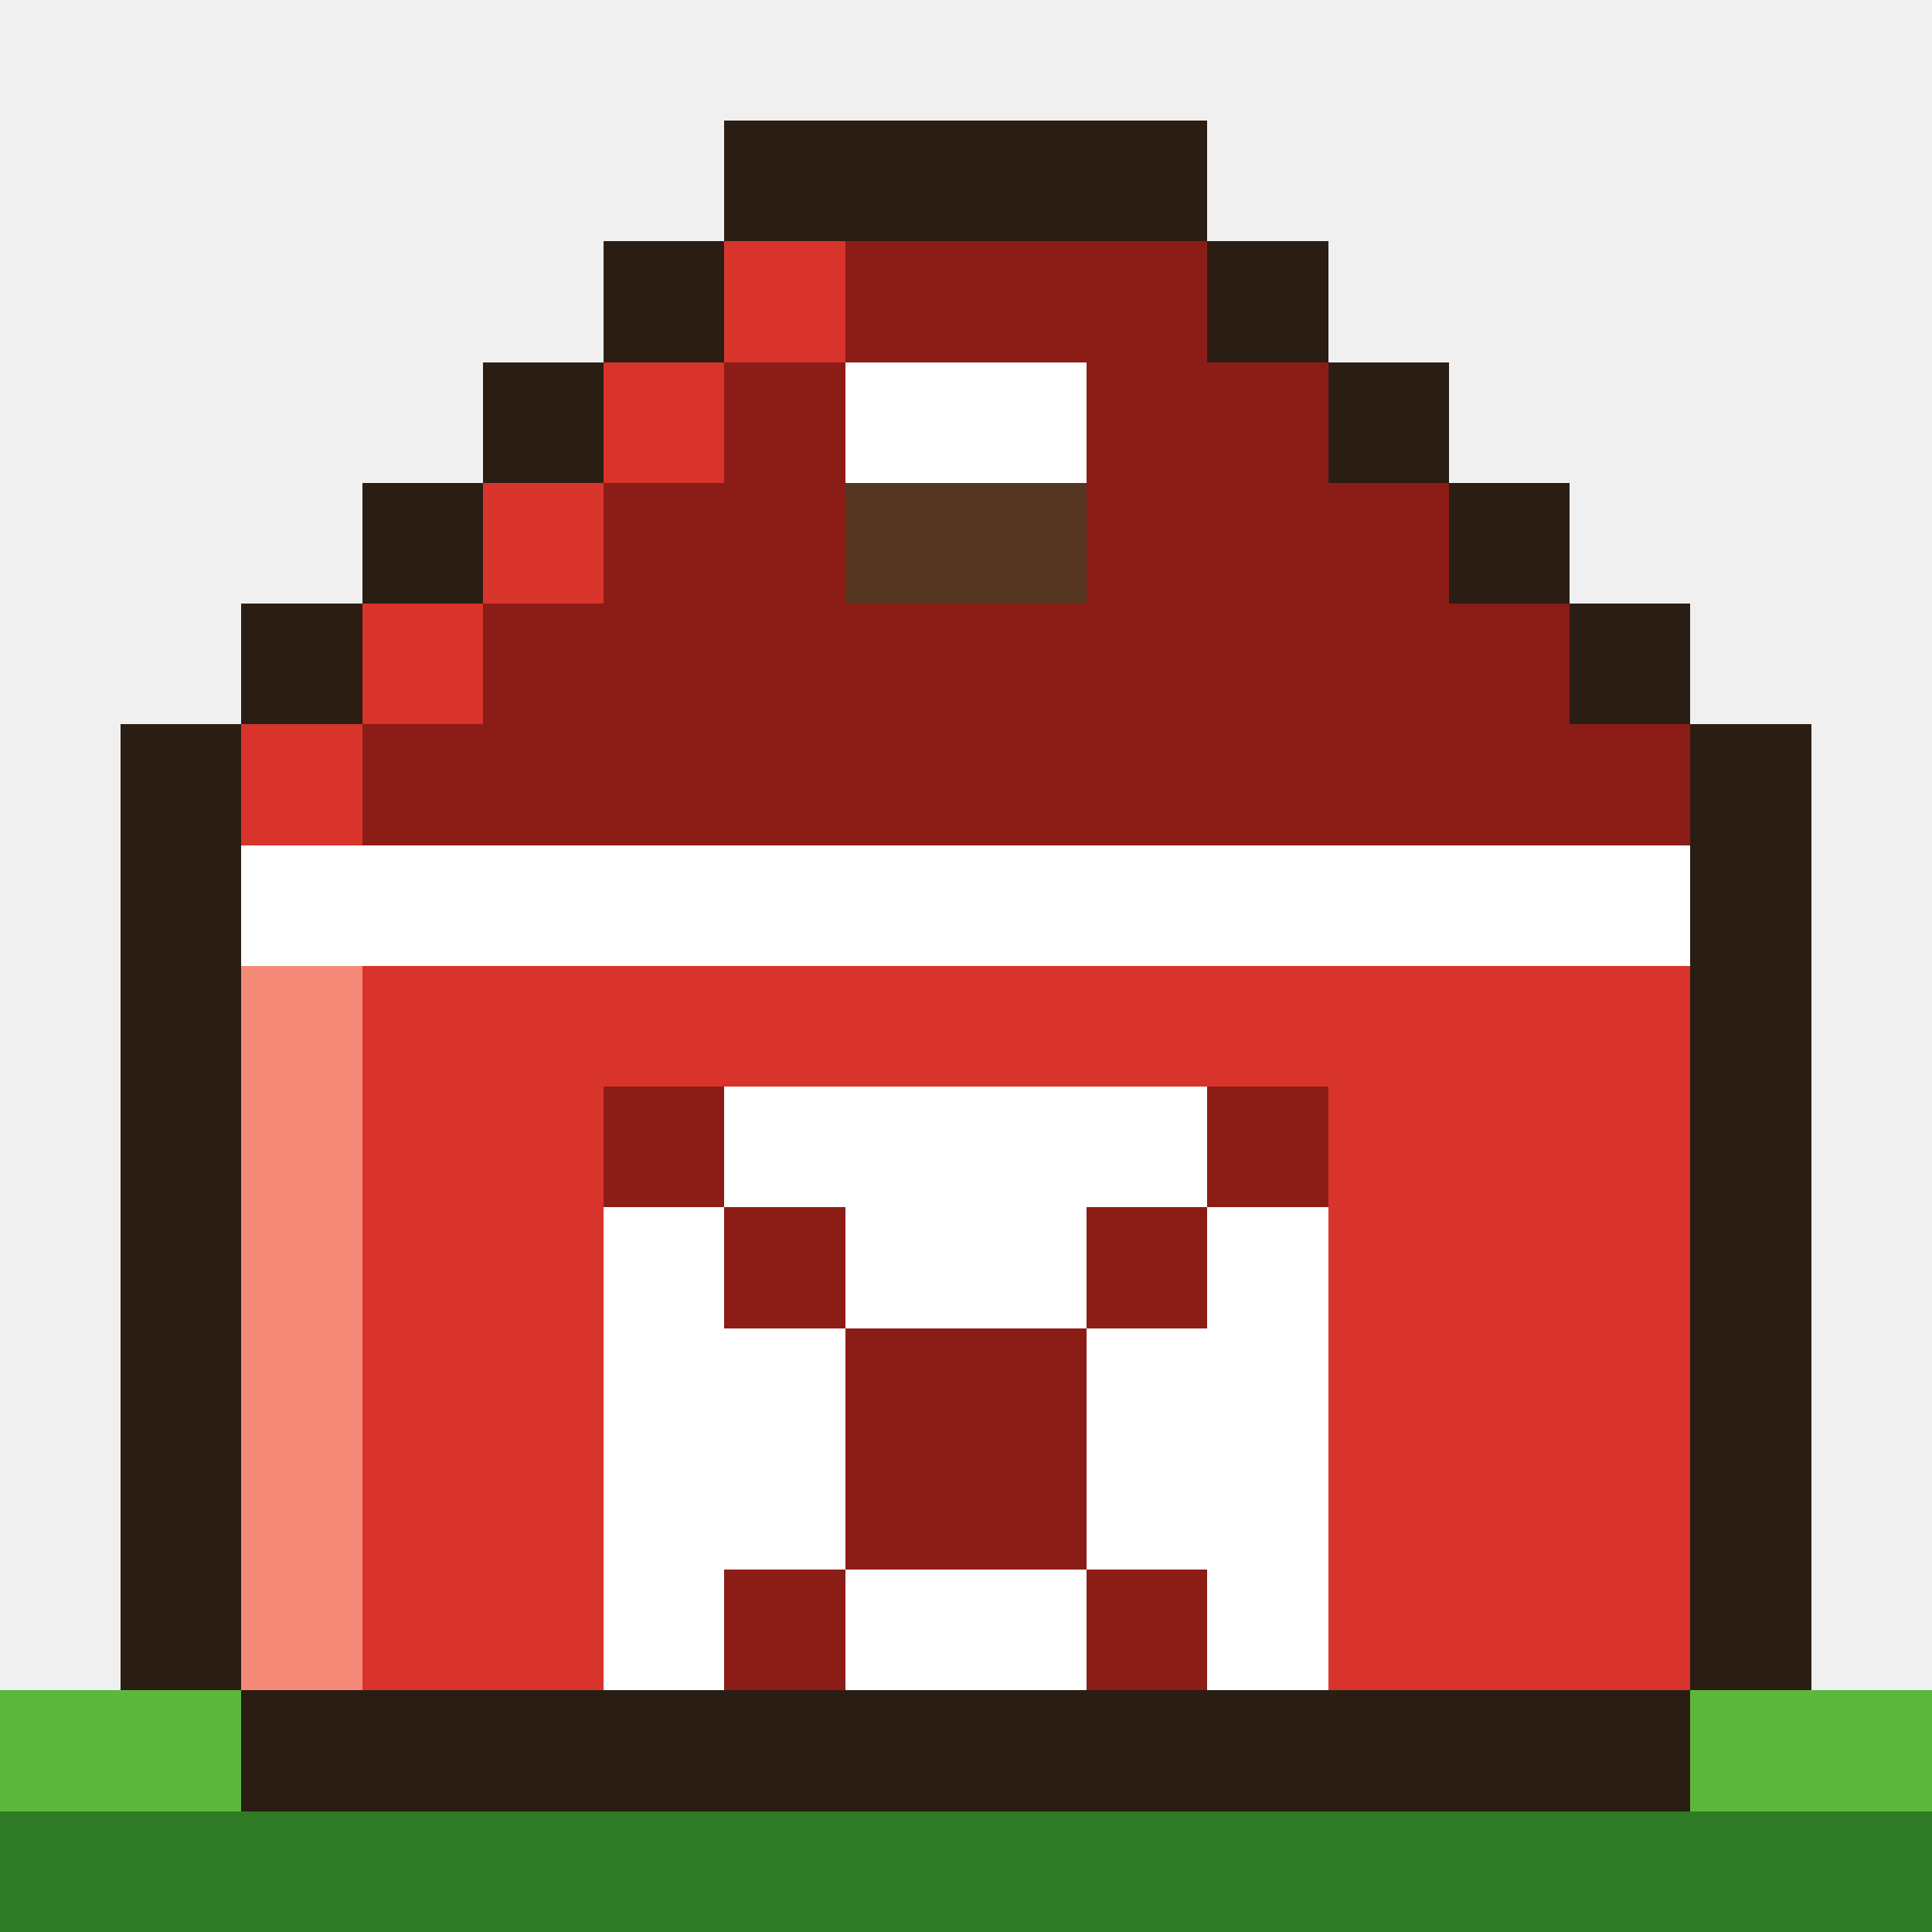
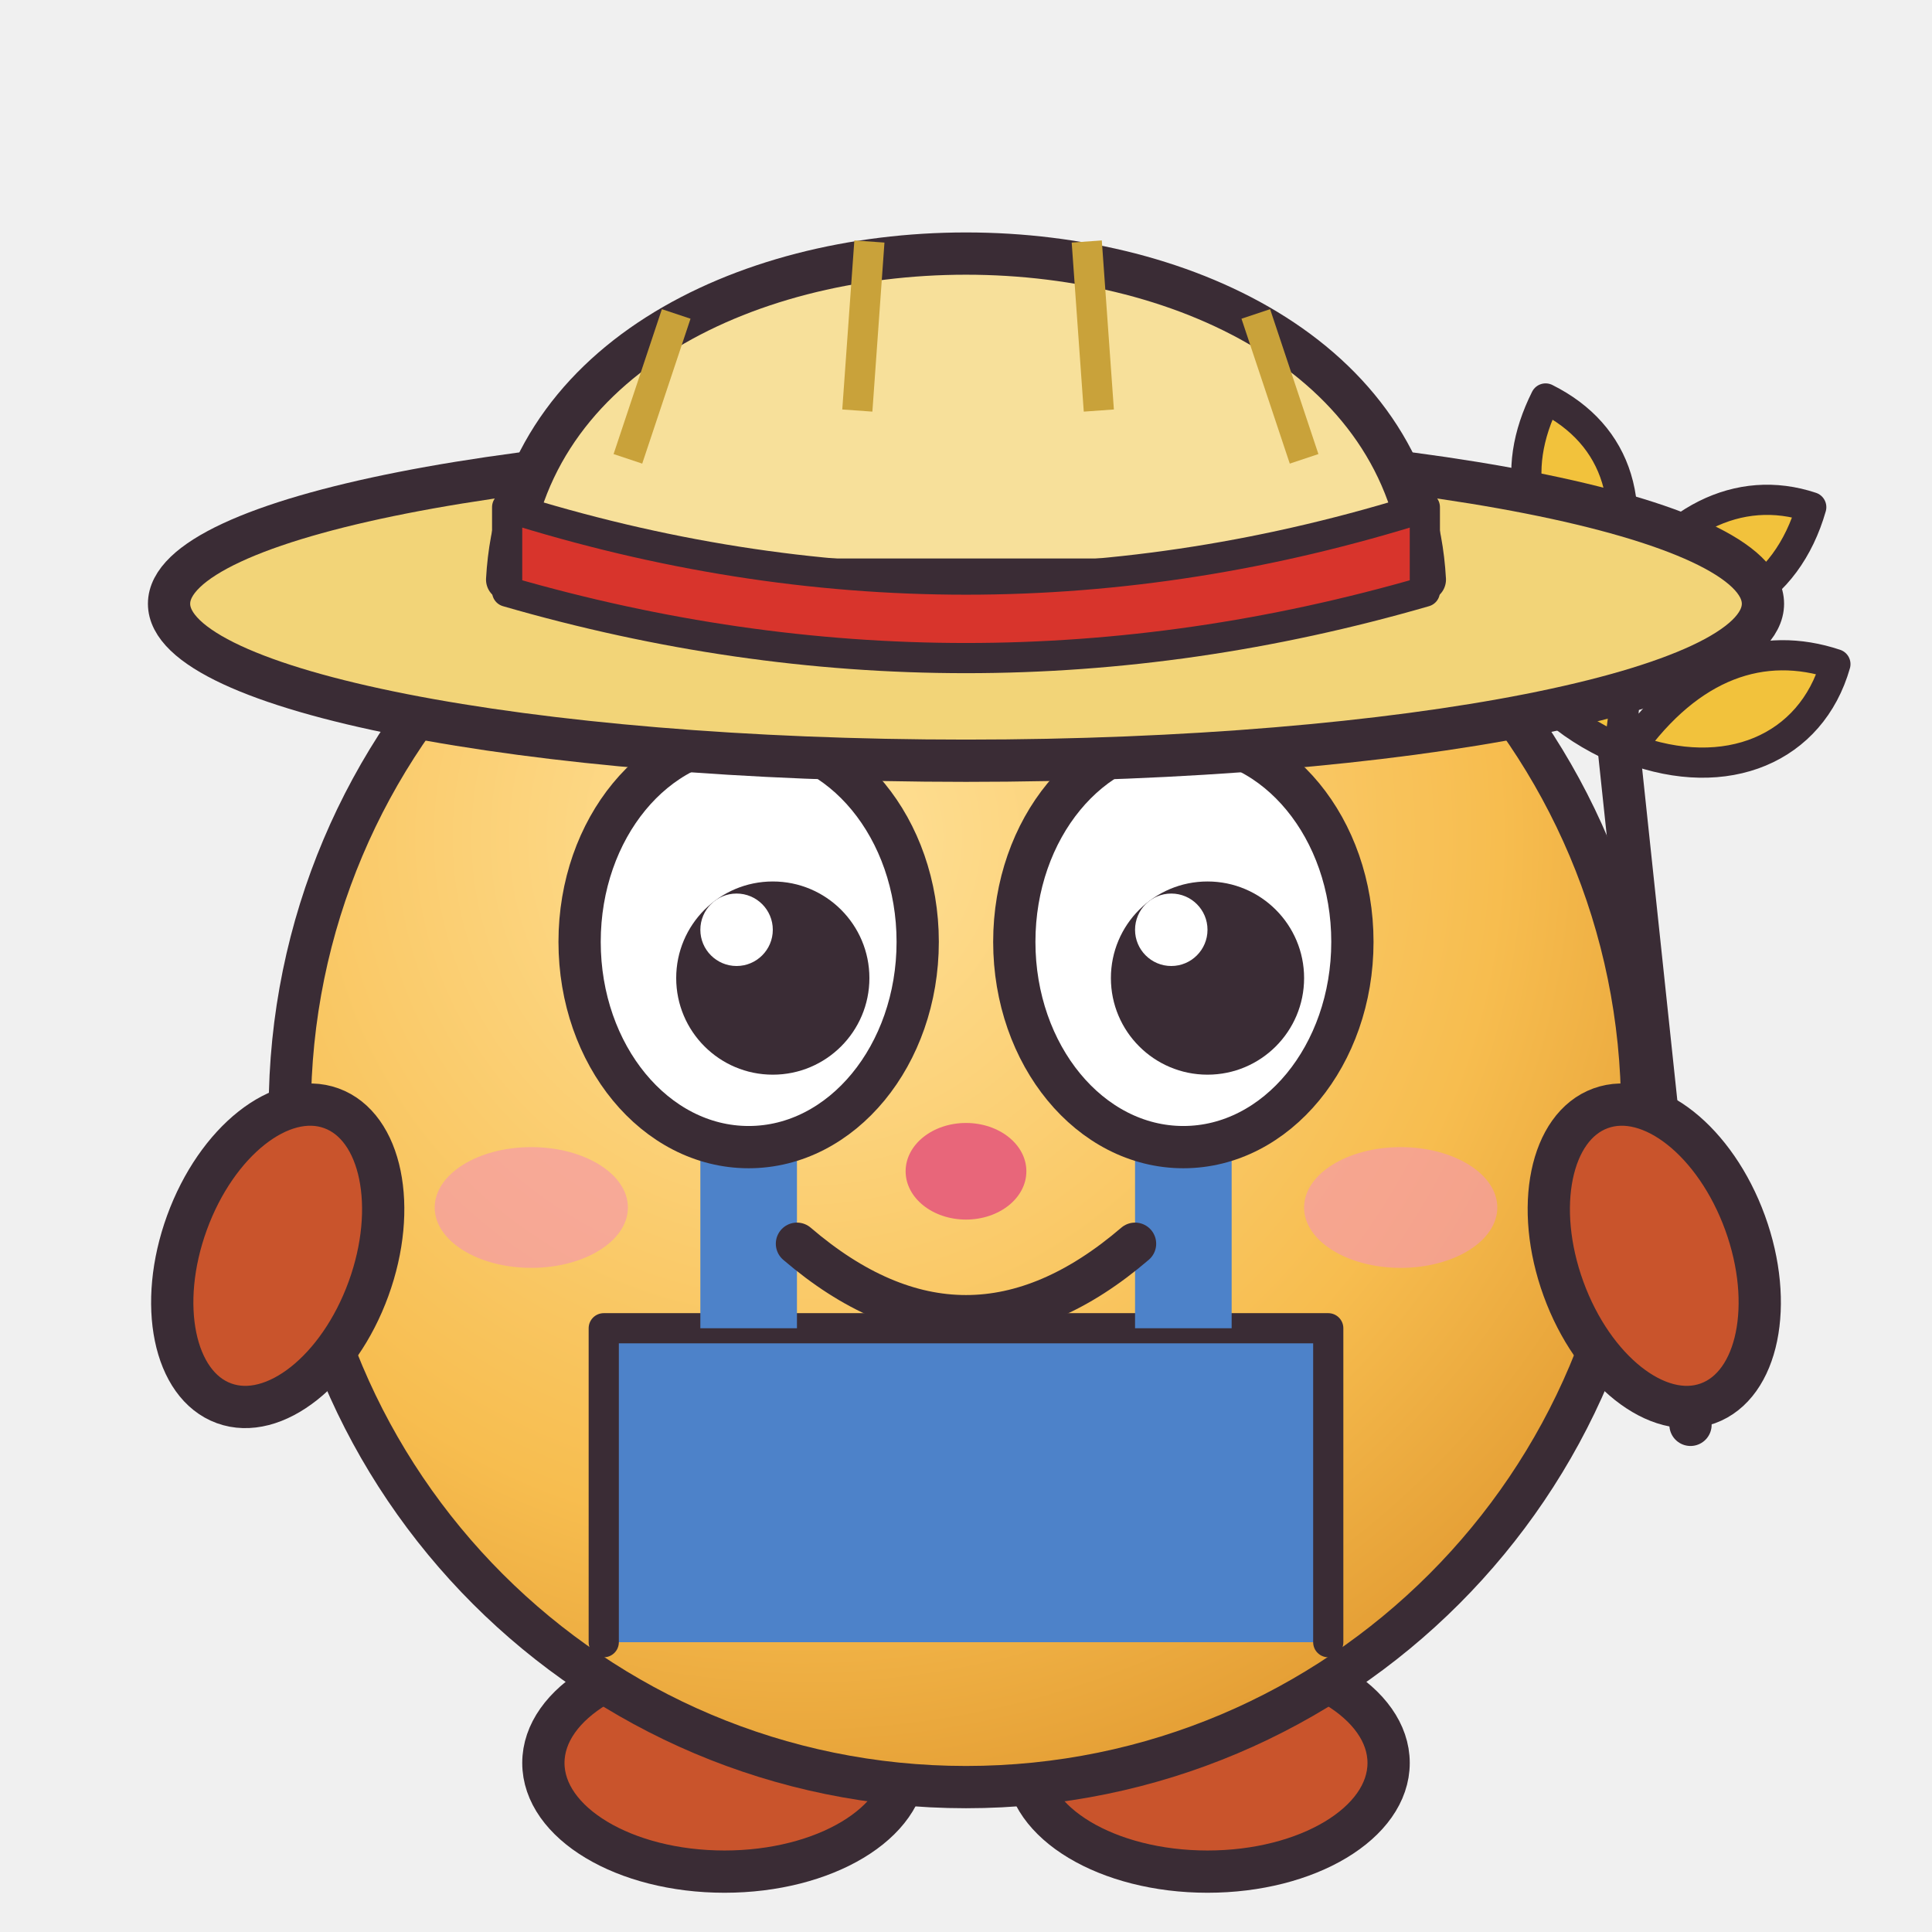
- <svg xmlns="http://www.w3.org/2000/svg" viewBox="0 0 16 16" width="64" height="64" shape-rendering="crispEdges">
-   <rect x="6" y="1" width="4" height="1" fill="#2a1e14" />
-   <rect x="5" y="2" width="1" height="1" fill="#2a1e14" />
-   <rect x="6" y="2" width="1" height="1" fill="#d8342c" />
-   <rect x="7" y="2" width="3" height="1" fill="#8c1c16" />
-   <rect x="10" y="2" width="1" height="1" fill="#2a1e14" />
-   <rect x="4" y="3" width="1" height="1" fill="#2a1e14" />
-   <rect x="5" y="3" width="1" height="1" fill="#d8342c" />
-   <rect x="6" y="3" width="1" height="1" fill="#8c1c16" />
-   <rect x="7" y="3" width="2" height="1" fill="#ffffff" />
-   <rect x="9" y="3" width="2" height="1" fill="#8c1c16" />
-   <rect x="11" y="3" width="1" height="1" fill="#2a1e14" />
-   <rect x="3" y="4" width="1" height="1" fill="#2a1e14" />
-   <rect x="4" y="4" width="1" height="1" fill="#d8342c" />
-   <rect x="5" y="4" width="2" height="1" fill="#8c1c16" />
-   <rect x="7" y="4" width="2" height="1" fill="#553620" />
-   <rect x="9" y="4" width="3" height="1" fill="#8c1c16" />
-   <rect x="12" y="4" width="1" height="1" fill="#2a1e14" />
-   <rect x="2" y="5" width="1" height="1" fill="#2a1e14" />
-   <rect x="3" y="5" width="1" height="1" fill="#d8342c" />
-   <rect x="4" y="5" width="9" height="1" fill="#8c1c16" />
-   <rect x="13" y="5" width="1" height="1" fill="#2a1e14" />
-   <rect x="1" y="6" width="1" height="1" fill="#2a1e14" />
-   <rect x="2" y="6" width="1" height="1" fill="#d8342c" />
-   <rect x="3" y="6" width="11" height="1" fill="#8c1c16" />
-   <rect x="14" y="6" width="1" height="1" fill="#2a1e14" />
-   <rect x="1" y="7" width="1" height="1" fill="#2a1e14" />
-   <rect x="2" y="7" width="12" height="1" fill="#ffffff" />
-   <rect x="14" y="7" width="1" height="1" fill="#2a1e14" />
-   <rect x="1" y="8" width="1" height="1" fill="#2a1e14" />
-   <rect x="2" y="8" width="1" height="1" fill="#f58a78" />
-   <rect x="3" y="8" width="11" height="1" fill="#d8342c" />
-   <rect x="14" y="8" width="1" height="1" fill="#2a1e14" />
-   <rect x="1" y="9" width="1" height="1" fill="#2a1e14" />
-   <rect x="2" y="9" width="1" height="1" fill="#f58a78" />
-   <rect x="3" y="9" width="2" height="1" fill="#d8342c" />
-   <rect x="5" y="9" width="1" height="1" fill="#8c1c16" />
-   <rect x="6" y="9" width="4" height="1" fill="#ffffff" />
-   <rect x="10" y="9" width="1" height="1" fill="#8c1c16" />
-   <rect x="11" y="9" width="3" height="1" fill="#d8342c" />
-   <rect x="14" y="9" width="1" height="1" fill="#2a1e14" />
-   <rect x="1" y="10" width="1" height="1" fill="#2a1e14" />
-   <rect x="2" y="10" width="1" height="1" fill="#f58a78" />
-   <rect x="3" y="10" width="2" height="1" fill="#d8342c" />
-   <rect x="5" y="10" width="1" height="1" fill="#ffffff" />
-   <rect x="6" y="10" width="1" height="1" fill="#8c1c16" />
-   <rect x="7" y="10" width="2" height="1" fill="#ffffff" />
-   <rect x="9" y="10" width="1" height="1" fill="#8c1c16" />
-   <rect x="10" y="10" width="1" height="1" fill="#ffffff" />
-   <rect x="11" y="10" width="3" height="1" fill="#d8342c" />
-   <rect x="14" y="10" width="1" height="1" fill="#2a1e14" />
-   <rect x="1" y="11" width="1" height="1" fill="#2a1e14" />
-   <rect x="2" y="11" width="1" height="1" fill="#f58a78" />
-   <rect x="3" y="11" width="2" height="1" fill="#d8342c" />
-   <rect x="5" y="11" width="2" height="1" fill="#ffffff" />
-   <rect x="7" y="11" width="2" height="1" fill="#8c1c16" />
-   <rect x="9" y="11" width="2" height="1" fill="#ffffff" />
-   <rect x="11" y="11" width="3" height="1" fill="#d8342c" />
-   <rect x="14" y="11" width="1" height="1" fill="#2a1e14" />
-   <rect x="1" y="12" width="1" height="1" fill="#2a1e14" />
-   <rect x="2" y="12" width="1" height="1" fill="#f58a78" />
-   <rect x="3" y="12" width="2" height="1" fill="#d8342c" />
-   <rect x="5" y="12" width="2" height="1" fill="#ffffff" />
-   <rect x="7" y="12" width="2" height="1" fill="#8c1c16" />
-   <rect x="9" y="12" width="2" height="1" fill="#ffffff" />
-   <rect x="11" y="12" width="3" height="1" fill="#d8342c" />
-   <rect x="14" y="12" width="1" height="1" fill="#2a1e14" />
-   <rect x="1" y="13" width="1" height="1" fill="#2a1e14" />
-   <rect x="2" y="13" width="1" height="1" fill="#f58a78" />
-   <rect x="3" y="13" width="2" height="1" fill="#d8342c" />
-   <rect x="5" y="13" width="1" height="1" fill="#ffffff" />
-   <rect x="6" y="13" width="1" height="1" fill="#8c1c16" />
-   <rect x="7" y="13" width="2" height="1" fill="#ffffff" />
-   <rect x="9" y="13" width="1" height="1" fill="#8c1c16" />
-   <rect x="10" y="13" width="1" height="1" fill="#ffffff" />
-   <rect x="11" y="13" width="3" height="1" fill="#d8342c" />
-   <rect x="14" y="13" width="1" height="1" fill="#2a1e14" />
-   <rect x="0" y="14" width="2" height="1" fill="#5cb83c" />
-   <rect x="2" y="14" width="12" height="1" fill="#2a1e14" />
-   <rect x="14" y="14" width="2" height="1" fill="#5cb83c" />
-   <rect x="0" y="15" width="16" height="1" fill="#2f7a24" />
+ <svg xmlns="http://www.w3.org/2000/svg" viewBox="0 0 160 160" width="160" height="160">
+   <defs>
+     <radialGradient id="b" cx=".38" cy=".3" r=".85">
+       <stop offset="0" stop-color="#ffe29a" />
+       <stop offset=".6" stop-color="#f7bd4f" />
+       <stop offset="1" stop-color="#d98c25" />
+     </radialGradient>
+   </defs>
+   <path d="M140 118l-7-66" fill="none" stroke="#3a2c35" stroke-width="3.5" stroke-linejoin="round" stroke-linecap="round" />
+   <path d="M134 62c-9-4-11-11-9-17 7 2 11 8 9 17zm-1-12c-7-5-8-11-5-17 6 3 8 9 5 17zm2 12c5-7 11-9 17-7-2 7-9 10-17 7zm-1-12c4-7 10-10 16-8-2 7-8 11-16 8z" fill="#f2c23c" stroke="#3a2c35" stroke-width="2.5" stroke-linejoin="round" stroke-linecap="round" />
+   <ellipse cx="60" cy="146" rx="15" ry="9" fill="#c9542c" stroke="#3a2c35" stroke-width="3.5" stroke-linejoin="round" stroke-linecap="round" />
+   <ellipse cx="100" cy="146" rx="15" ry="9" fill="#c9542c" stroke="#3a2c35" stroke-width="3.5" stroke-linejoin="round" stroke-linecap="round" />
+   <circle cx="80" cy="92" r="56" fill="url(#b)" stroke="#3a2c35" stroke-width="3.5" stroke-linejoin="round" stroke-linecap="round" />
+   <path d="M50 136V110h60v26" fill="#4d82c9" stroke="#3a2c35" stroke-width="2.5" stroke-linejoin="round" stroke-linecap="round" />
+   <path d="M62 110V92M98 110V92" stroke="#4d82c9" stroke-width="8" />
+   <ellipse cx="23" cy="104" rx="8" ry="13" transform="rotate(20 23 104)" fill="#c9542c" stroke="#3a2c35" stroke-width="3.5" stroke-linejoin="round" stroke-linecap="round" />
+   <ellipse cx="137" cy="104" rx="8" ry="13" transform="rotate(-20 137 104)" fill="#c9542c" stroke="#3a2c35" stroke-width="3.5" stroke-linejoin="round" stroke-linecap="round" />
+   <ellipse cx="62" cy="78" rx="14" ry="17" fill="#fff" stroke="#3a2c35" stroke-width="3.5" stroke-linejoin="round" stroke-linecap="round" />
+   <circle cx="64" cy="81" r="8" fill="#3a2c35" />
+   <circle cx="61" cy="77" r="3" fill="#fff" />
+   <ellipse cx="98" cy="78" rx="14" ry="17" fill="#fff" stroke="#3a2c35" stroke-width="3.5" stroke-linejoin="round" stroke-linecap="round" />
+   <circle cx="100" cy="81" r="8" fill="#3a2c35" />
+   <circle cx="97" cy="77" r="3" fill="#fff" />
+   <ellipse cx="80" cy="97" rx="5" ry="4" fill="#e8667a" />
+   <path d="M66 103q14 12 28 0" fill="none" stroke="#3a2c35" stroke-width="3.5" stroke-linejoin="round" stroke-linecap="round" />
+   <ellipse cx="44" cy="100" rx="8" ry="5" fill="#f59aa8" opacity=".7" />
+   <ellipse cx="116" cy="100" rx="8" ry="5" fill="#f59aa8" opacity=".7" />
+   <ellipse cx="80" cy="50" rx="66" ry="13" fill="#f2d478" stroke="#3a2c35" stroke-width="3.5" stroke-linejoin="round" stroke-linecap="round" />
+   <path d="M42 48C44 12 116 12 118 48z" fill="#f7e09a" stroke="#3a2c35" stroke-width="3.5" stroke-linejoin="round" stroke-linecap="round" />
+   <path d="M42 42q38 12 76 0v7q-38 11-76 0z" fill="#d8342c" stroke="#3a2c35" stroke-width="2.5" stroke-linejoin="round" stroke-linecap="round" />
+   <path d="M56 26l-4 12M72 20l-1 14M90 20l1 14M104 26l4 12" stroke="#c9a23a" stroke-width="2.5" />
</svg>
